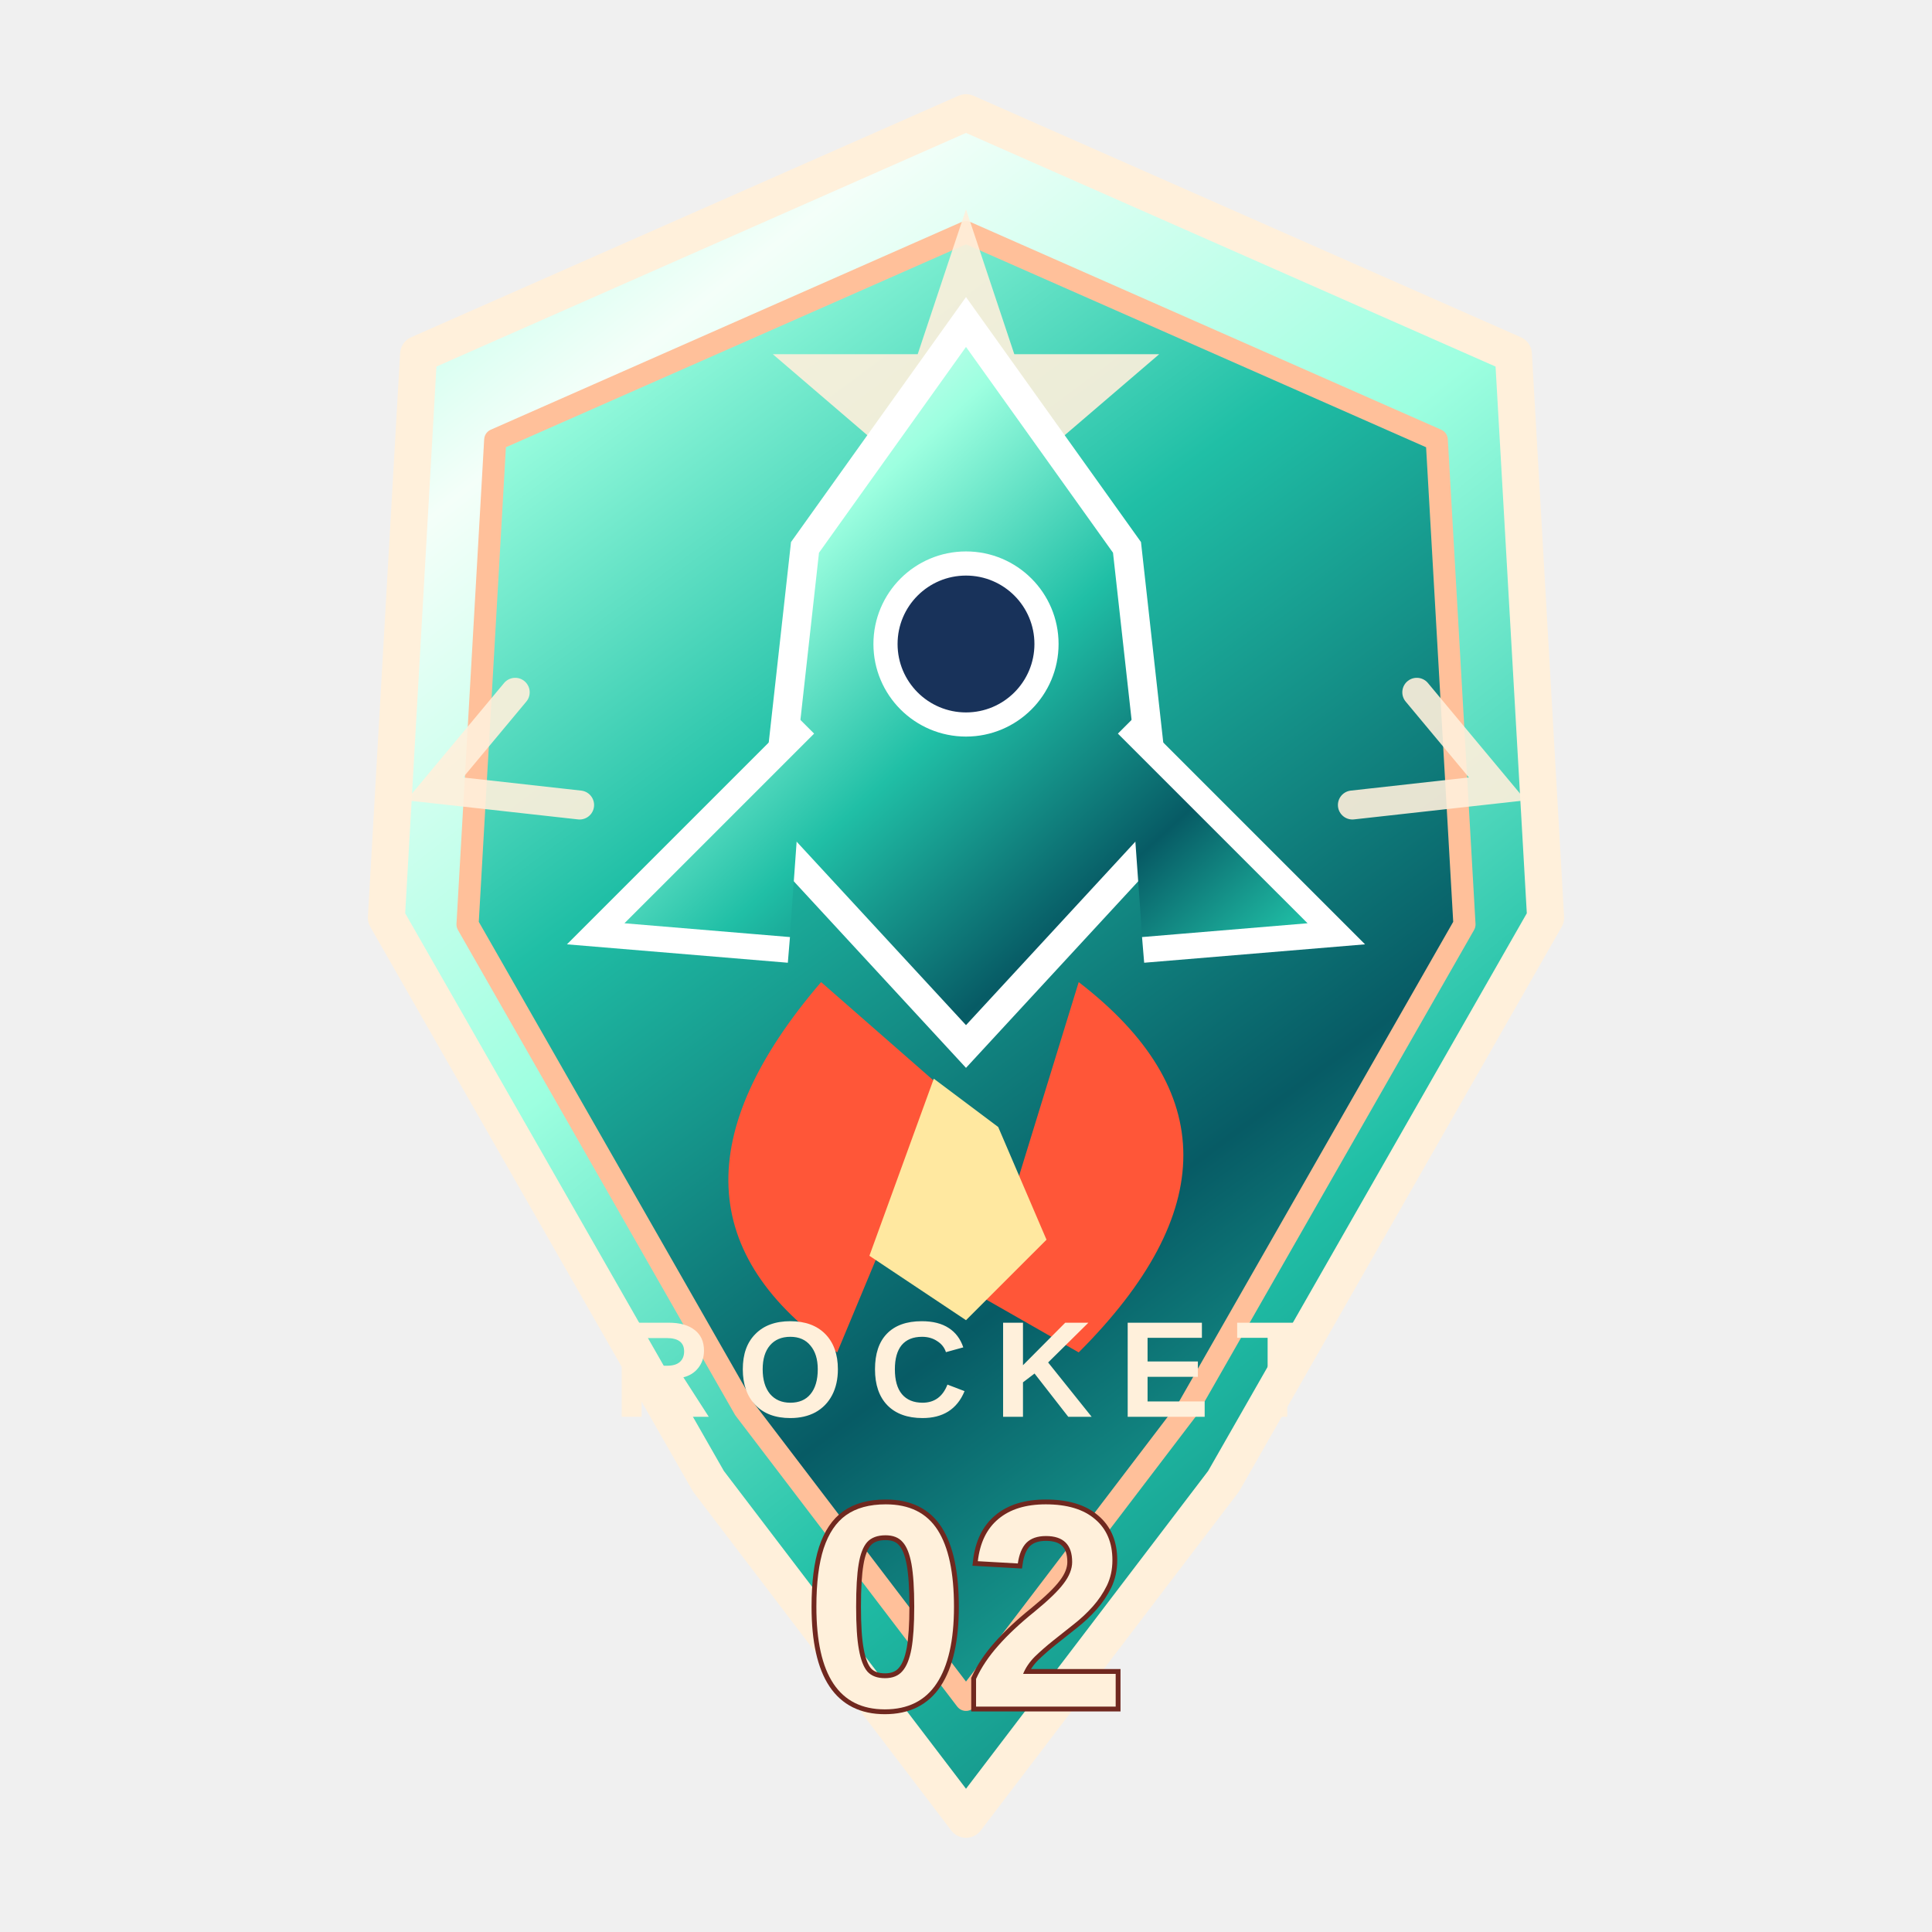
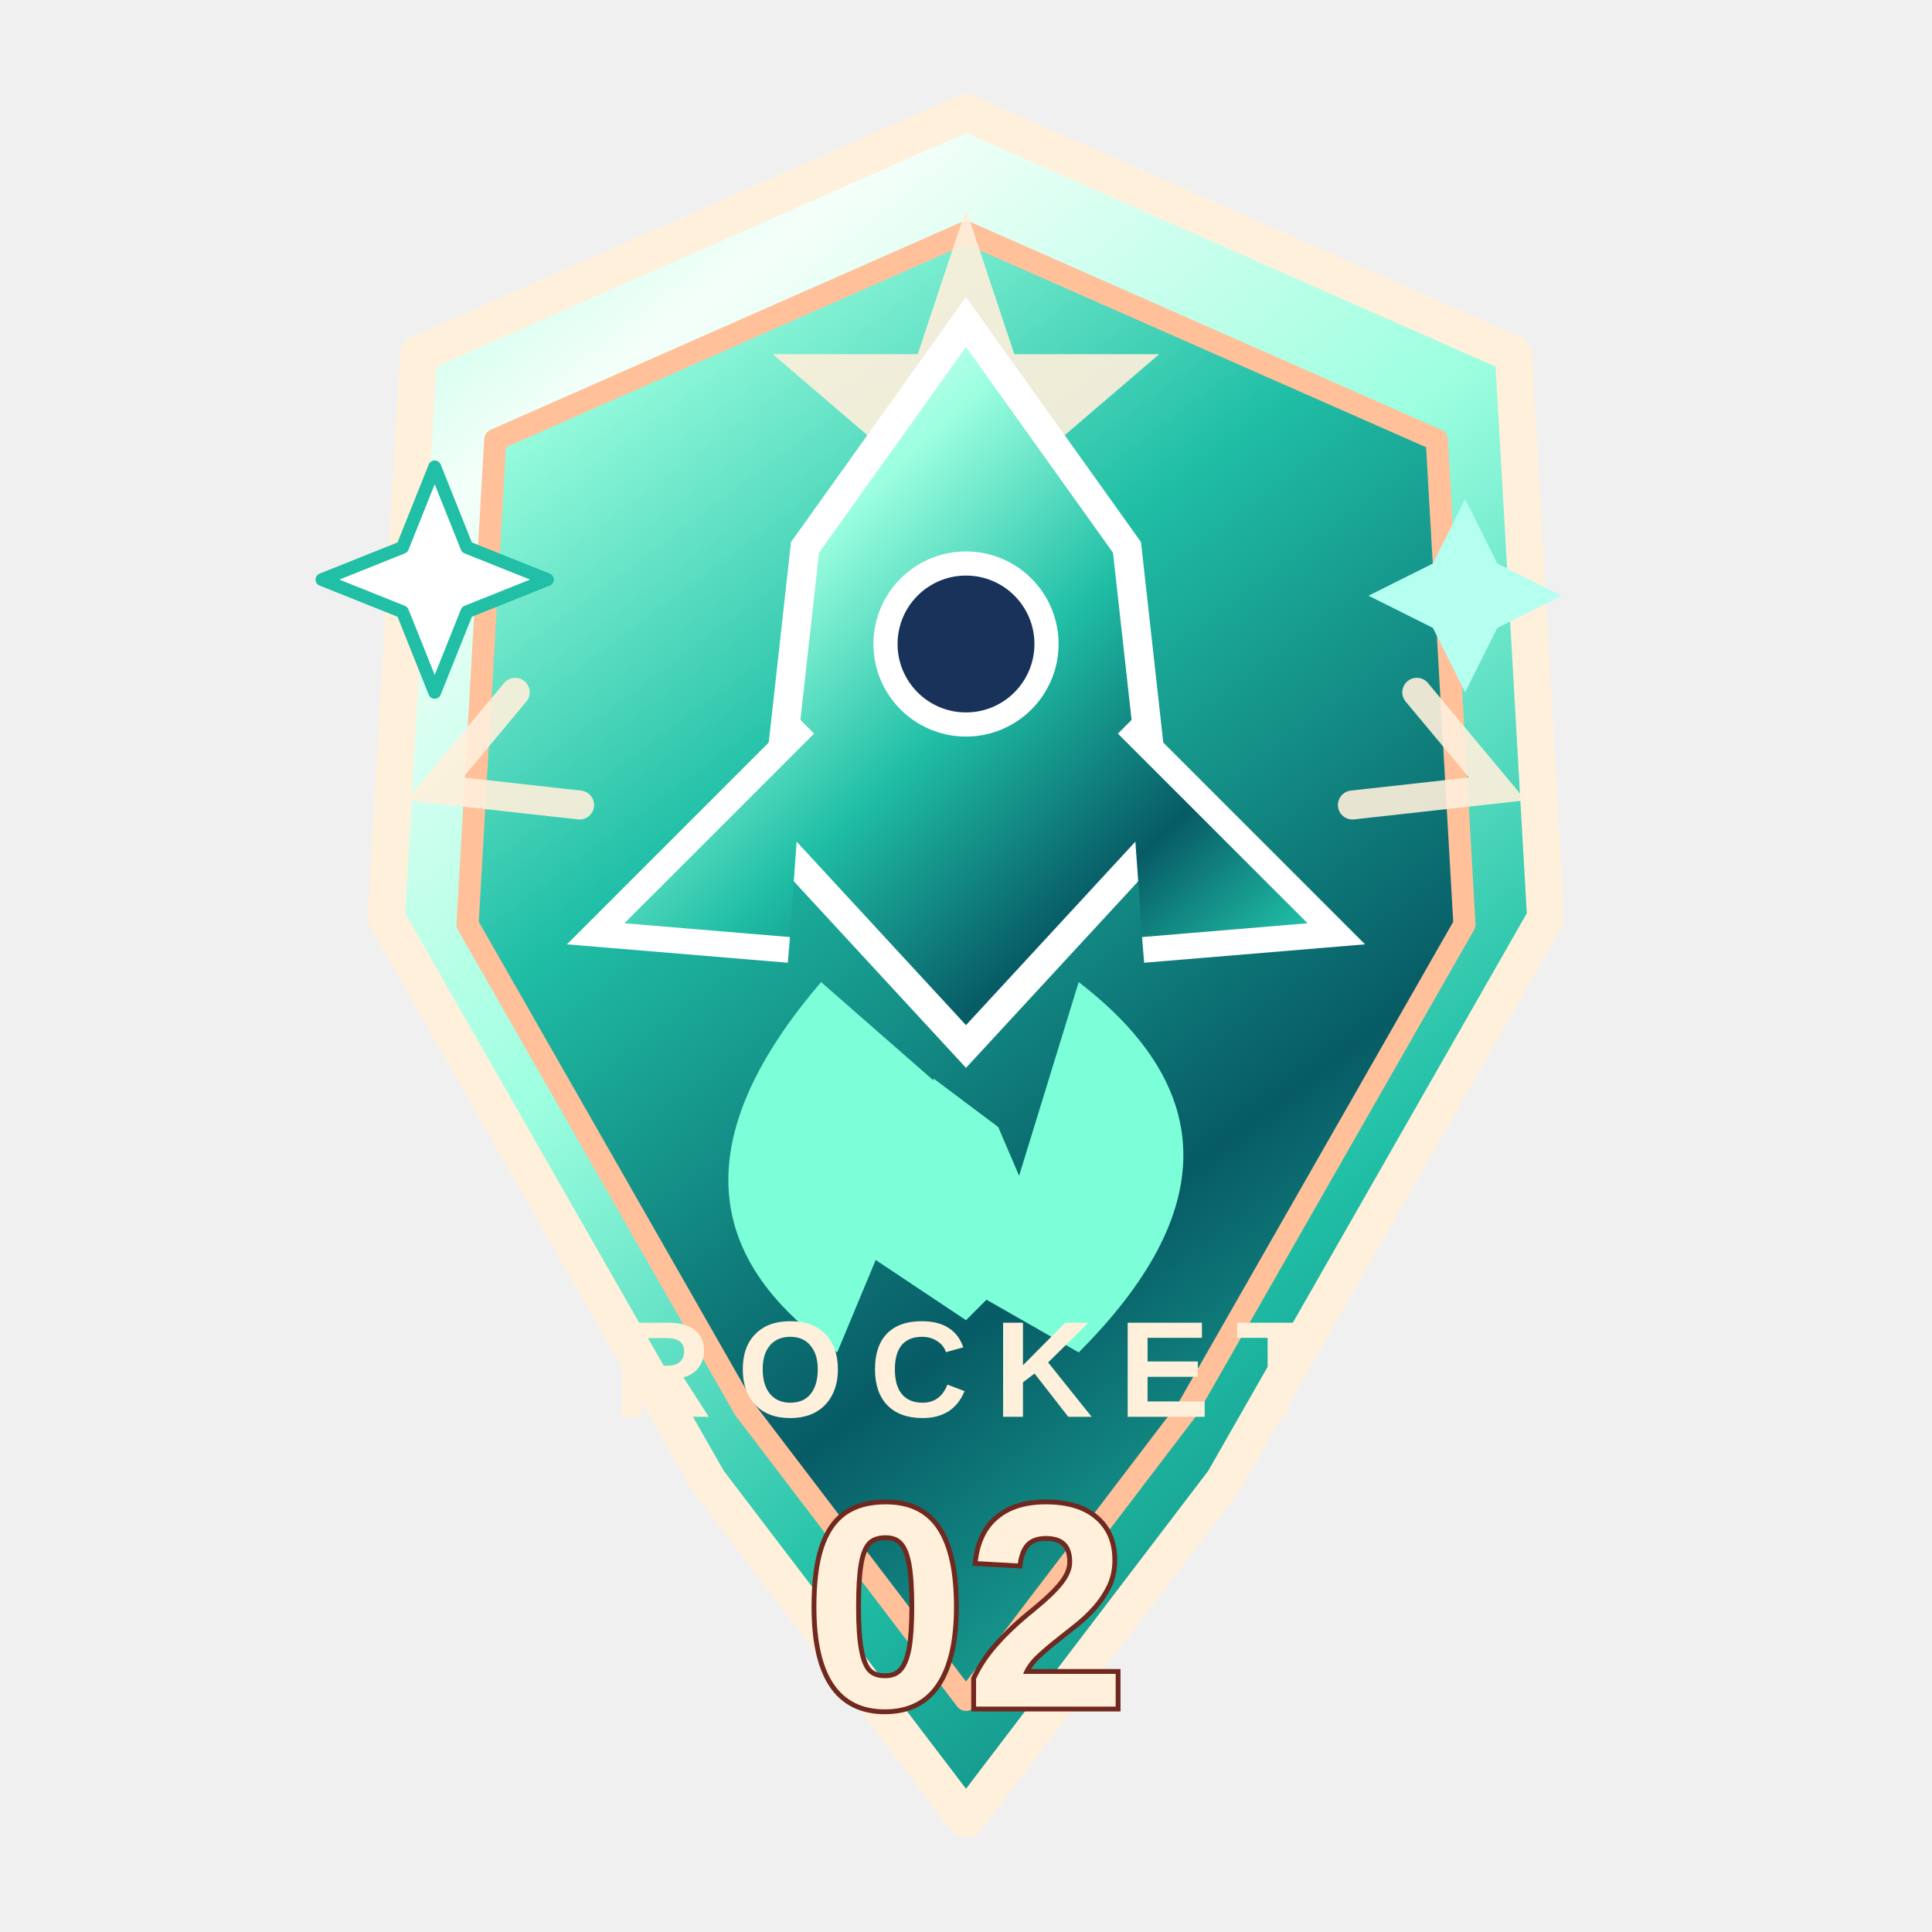
<svg xmlns="http://www.w3.org/2000/svg" width="120" height="120" viewBox="0 0 120 120" fill="none">
  <defs>
    <linearGradient id="metal" x1="18" y1="8" x2="102" y2="114" gradientUnits="userSpaceOnUse">
      <stop stop-color="#9DFFE0" />
      <stop offset=".18" stop-color="#F4FFF9" />
      <stop offset=".42" stop-color="#9DFFE0" />
      <stop offset=".68" stop-color="#20BFA6" />
      <stop offset="1" stop-color="#075B65" />
    </linearGradient>
    <linearGradient id="inner" x1="30" y1="18" x2="94" y2="104" gradientUnits="userSpaceOnUse">
      <stop stop-color="#9DFFE0" />
      <stop offset=".3" stop-color="#20BFA6" />
      <stop offset=".68" stop-color="#075B65" />
      <stop offset="1" stop-color="#20BFA6" />
    </linearGradient>
    <linearGradient id="rocketBody" x1="42" y1="25" x2="76" y2="62" gradientUnits="userSpaceOnUse">
      <stop stop-color="#F4FFF9" />
      <stop offset=".24" stop-color="#9DFFE0" />
      <stop offset=".52" stop-color="#20BFA6" />
      <stop offset=".8" stop-color="#075B65" />
      <stop offset="1" stop-color="#20BFA6" />
    </linearGradient>
  </defs>
  <path d="M60 7 L94 22 L96 57 L76 92 L60 113 L44 92 L24 57 L26 22 Z" fill="url(#metal)" stroke="#FFF0DB" stroke-width="2.3" stroke-linejoin="round" />
  <path d="M60 7 L94 22 L96 57 L76 92 L60 113 L44 92 L24 57 L26 22 Z" transform="translate(60 60) scale(.86) translate(-60 -60)" fill="url(#inner)" stroke="#FFC09A" stroke-width="1.6" stroke-linejoin="round" />
  <path d="M60 13 L63 22 L72 22 L65 28 L68 37 L60 32 L52 37 L55 28 L48 22 L57 22 Z" fill="#FFF0DB" opacity=".9" />
  <path d="M60 20 L70 34 L72 52 L60 65 L48 52 L50 34 Z" fill="url(#rocketBody)" stroke="#FFFFFF" stroke-width="1.8" />
  <path d="M50 45 L37 58 L49 59 M70 45 L83 58 L71 59" fill="url(#rocketBody)" stroke="#FFFFFF" stroke-width="1.6" />
  <circle cx="60" cy="40" r="5" fill="#18325A" stroke="#FFFFFF" stroke-width="1.5" />
-   <path d="M51 61 Q39 75 52 84 L57 72 L60 80 L67 84 Q80 71 67 61 L63 74 L59 68 Z" fill="#FF5638" />
-   <path d="M58 67 L54 78 L60 82 L65 77 L62 70 Z" fill="#FFE8A0" />
+   <path d="M51 61 Q39 75 52 84 L57 72 L60 80 L67 84 Q80 71 67 61 L63 74 L59 68 Z" fill="#7CFFD8" />
+   <path d="M58 67 L54 78 L60 82 L65 77 L62 70 Z" fill="#7CFFD8" />
  <path d="M32 43 L27 49 L36 50 M88 43 L93 49 L84 50" stroke="#FFF0DB" stroke-width="1.8" stroke-linecap="round" opacity=".9" />
+   <g stroke-linecap="round" stroke-linejoin="round">
+     <path d="M27 29 L29 34 L34 36 L29 38 L27 43 L25 38 L20 36 L25 34 Z" fill="#FFFFFF" stroke="#20BFA6" stroke-width=".8" />
+     <path d="M91 31 L93 35 L97 37 L93 39 L91 43 L89 39 L85 37 L89 35 Z" fill="#B4FFF0" />
+   </g>
  <text x="60" y="88" text-anchor="middle" font-family="Arial,sans-serif" font-size="8.5" font-weight="900" letter-spacing="1.6" fill="#FFF0DB">ROCKET</text>
  <text x="60" y="106" text-anchor="middle" font-family="Arial,sans-serif" font-size="18" font-weight="900" fill="#FFF0DB" stroke="#70281F" stroke-width=".6" paint-order="stroke">02</text>
</svg>
